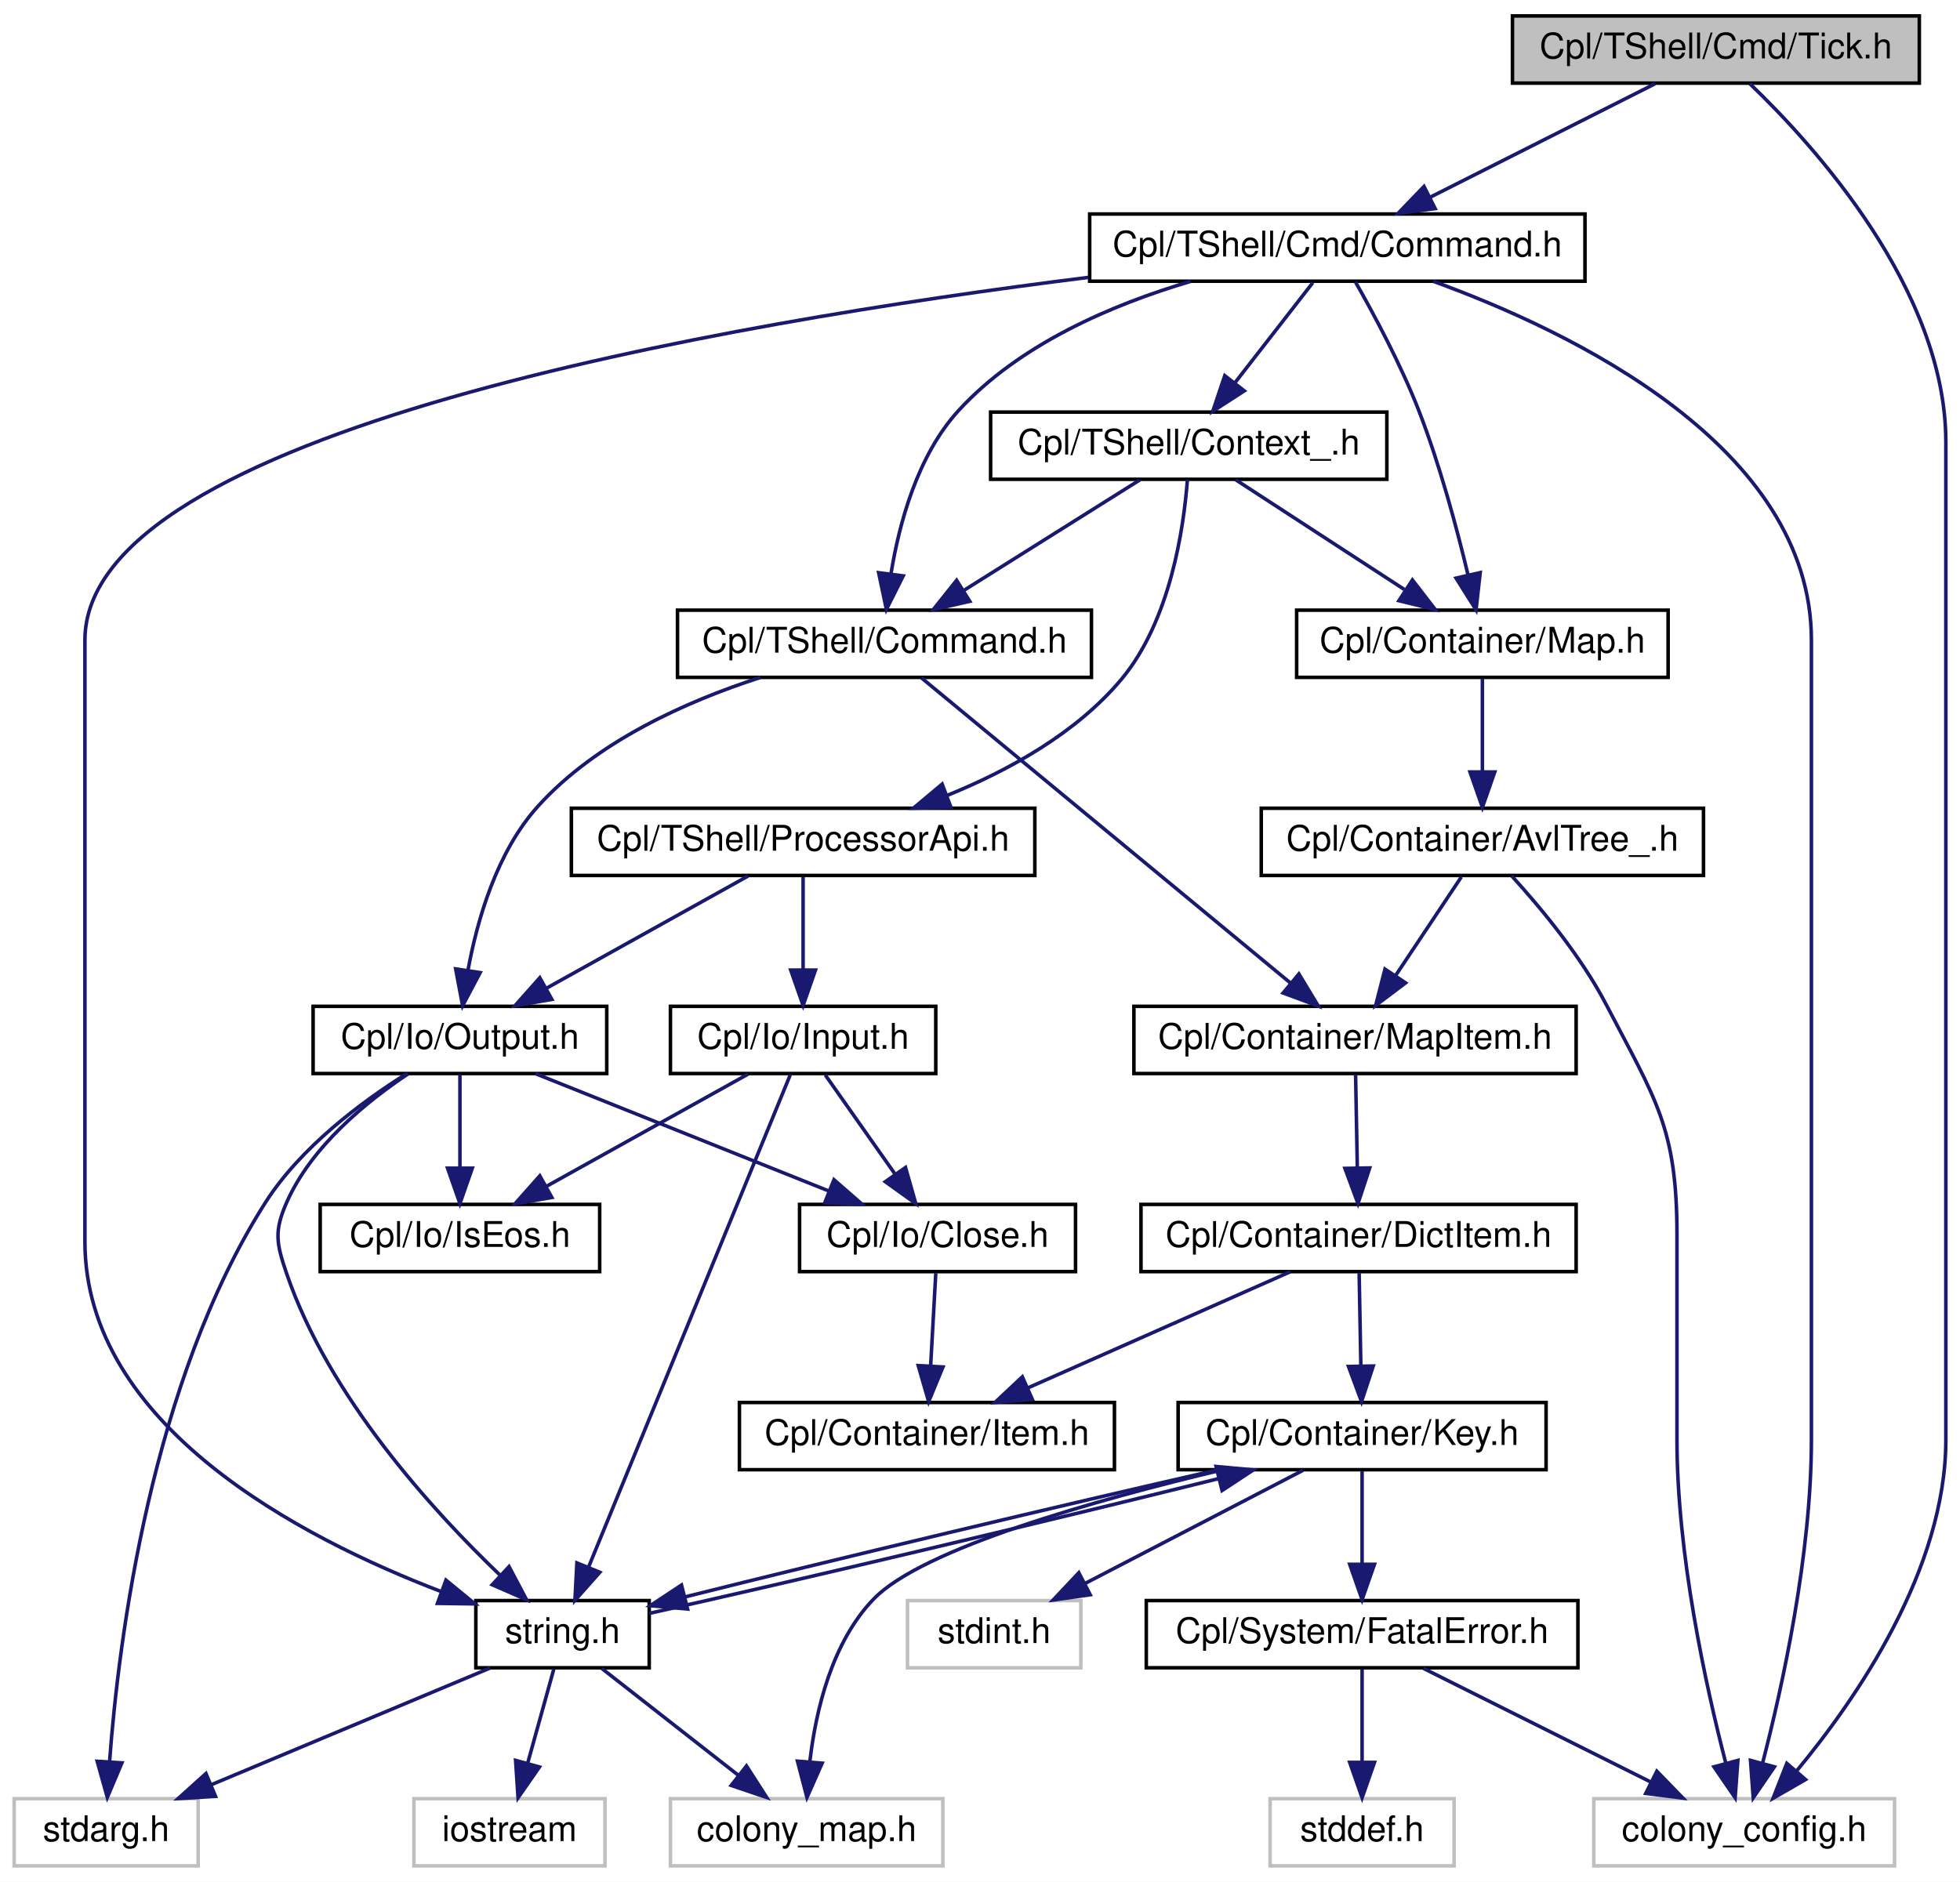
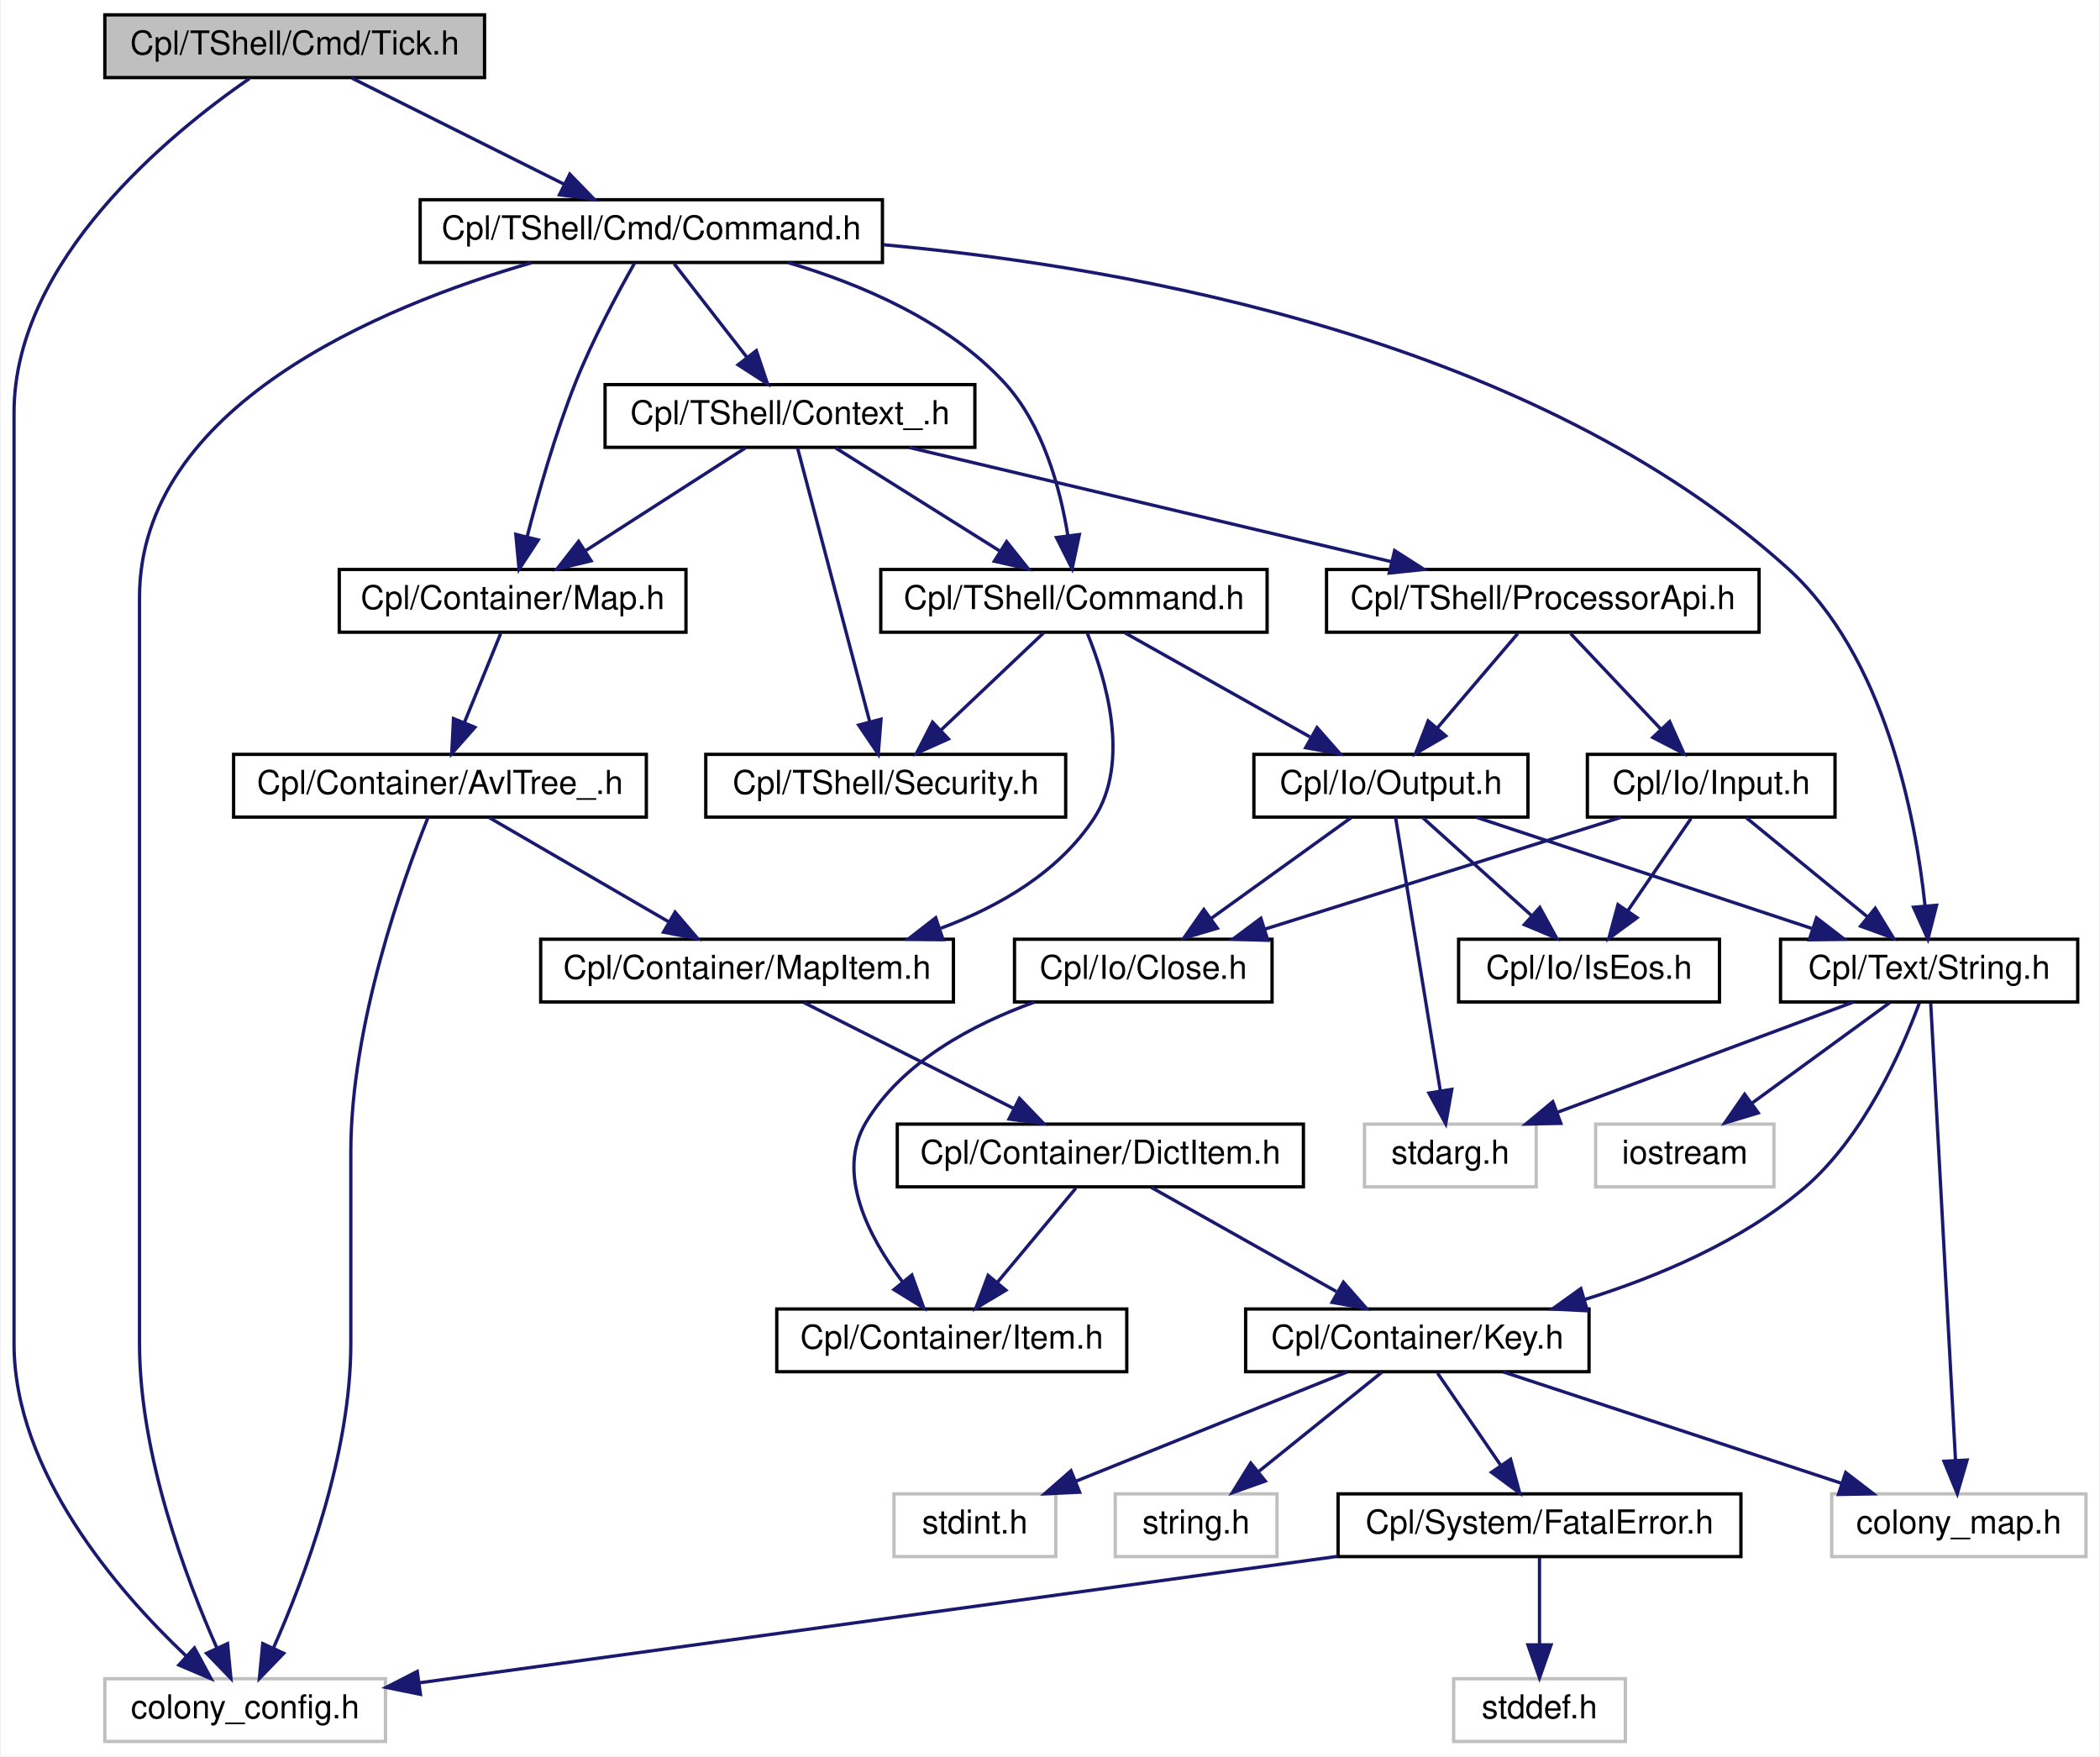
- <svg xmlns="http://www.w3.org/2000/svg" xmlns:xlink="http://www.w3.org/1999/xlink" width="554pt" height="532pt" viewBox="0.00 0.00 554.00 532.00">
+ <svg xmlns="http://www.w3.org/2000/svg" xmlns:xlink="http://www.w3.org/1999/xlink" width="636pt" height="532pt" viewBox="0.00 0.00 635.50 532.00">
  <g id="graph0" class="graph" transform="scale(1 1) rotate(0) translate(4 528)">
-     <polygon fill="white" stroke="none" points="-4,4 -4,-528 550,-528 550,4 -4,4" />
+     <polygon fill="white" stroke="none" points="-4,4 -4,-528 631.5,-528 631.5,4 -4,4" />
    <g id="node1" class="node">
      <g id="a_node1">
        <a xlink:title=" ">
-           <polygon fill="#bfbfbf" stroke="black" points="423.5,-504.5 423.5,-523.5 538.5,-523.5 538.5,-504.5 423.5,-504.5" />
-           <text text-anchor="middle" x="481" y="-511.5" font-family="Helvetica,sans-Serif" font-size="10.00">Cpl/TShell/Cmd/Tick.h</text>
+           <polygon fill="#bfbfbf" stroke="black" points="27.5,-504.5 27.5,-523.5 142.5,-523.5 142.5,-504.5 27.5,-504.5" />
+           <text text-anchor="middle" x="85" y="-511.5" font-family="Helvetica,sans-Serif" font-size="10.00">Cpl/TShell/Cmd/Tick.h</text>
        </a>
      </g>
    </g>
    <g id="node2" class="node">
      <g id="a_node2">
        <a xlink:title=" ">
-           <polygon fill="white" stroke="#bfbfbf" points="446.5,-0.5 446.5,-19.5 531.5,-19.5 531.5,-0.5 446.5,-0.5" />
-           <text text-anchor="middle" x="489" y="-7.5" font-family="Helvetica,sans-Serif" font-size="10.00">colony_config.h</text>
+           <polygon fill="white" stroke="#bfbfbf" points="27.5,-0.5 27.5,-19.5 112.5,-19.5 112.5,-0.5 27.5,-0.5" />
+           <text text-anchor="middle" x="70" y="-7.5" font-family="Helvetica,sans-Serif" font-size="10.00">colony_config.h</text>
        </a>
      </g>
    </g>
    <g id="edge1" class="edge">
-       <path fill="none" stroke="midnightblue" d="M490.591,-504.341C508.672,-487.015 546,-446.033 546,-403 546,-403 546,-403 546,-121 546,-84.3 520.679,-47.657 503.79,-27.297" />
-       <polygon fill="midnightblue" stroke="midnightblue" points="506.348,-24.904 497.167,-19.616 501.046,-29.475 506.348,-24.904" />
+       <path fill="none" stroke="midnightblue" d="M71.343,-504.242C47.316,-487.641 0,-449.097 0,-403 0,-403 0,-403 0,-121 0,-82.232 31.33,-46.103 52.07,-26.434" />
+       <polygon fill="midnightblue" stroke="midnightblue" points="54.64,-28.827 59.671,-19.504 49.923,-23.655 54.64,-28.827" />
    </g>
    <g id="node3" class="node">
      <g id="a_node3">
        <a xlink:href="_cmd_2_command_8h.html" target="_top" xlink:title=" ">
-           <polygon fill="white" stroke="black" points="304,-448.5 304,-467.5 444,-467.5 444,-448.5 304,-448.5" />
-           <text text-anchor="middle" x="374" y="-455.5" font-family="Helvetica,sans-Serif" font-size="10.00">Cpl/TShell/Cmd/Command.h</text>
+           <polygon fill="white" stroke="black" points="123,-448.5 123,-467.5 263,-467.5 263,-448.5 123,-448.5" />
+           <text text-anchor="middle" x="193" y="-455.5" font-family="Helvetica,sans-Serif" font-size="10.00">Cpl/TShell/Cmd/Command.h</text>
        </a>
      </g>
    </g>
    <g id="edge2" class="edge">
-       <path fill="none" stroke="midnightblue" d="M463.809,-504.324C446.649,-495.664 420.054,-482.242 400.253,-472.249" />
-       <polygon fill="midnightblue" stroke="midnightblue" points="401.653,-469.035 391.149,-467.655 398.499,-475.285 401.653,-469.035" />
+       <path fill="none" stroke="midnightblue" d="M102.352,-504.324C119.672,-495.664 146.515,-482.242 166.502,-472.249" />
+       <polygon fill="midnightblue" stroke="midnightblue" points="168.312,-475.257 175.691,-467.655 165.181,-468.996 168.312,-475.257" />
    </g>
    <g id="edge3" class="edge">
-       <path fill="none" stroke="midnightblue" d="M401.117,-448.471C440.272,-434.267 508,-401.779 508,-347 508,-347 508,-347 508,-121 508,-88.489 499.841,-51.35 494.216,-29.61" />
-       <polygon fill="midnightblue" stroke="midnightblue" points="497.541,-28.498 491.562,-19.751 490.782,-30.317 497.541,-28.498" />
+       <path fill="none" stroke="midnightblue" d="M156.659,-448.389C110.846,-435.118 38,-404.911 38,-347 38,-347 38,-347 38,-121 38,-87.329 51.995,-50.085 61.474,-28.719" />
+       <polygon fill="midnightblue" stroke="midnightblue" points="64.674,-30.138 65.684,-19.592 58.318,-27.206 64.674,-30.138" />
    </g>
    <g id="node4" class="node">
      <g id="a_node4">
        <a xlink:href="_command_8h.html" target="_top" xlink:title=" ">
-           <polygon fill="white" stroke="black" points="187.5,-336.5 187.5,-355.5 304.5,-355.5 304.5,-336.5 187.5,-336.5" />
-           <text text-anchor="middle" x="246" y="-343.5" font-family="Helvetica,sans-Serif" font-size="10.00">Cpl/TShell/Command.h</text>
+           <polygon fill="white" stroke="black" points="262.5,-336.5 262.5,-355.5 379.5,-355.5 379.5,-336.5 262.5,-336.5" />
+           <text text-anchor="middle" x="321" y="-343.5" font-family="Helvetica,sans-Serif" font-size="10.00">Cpl/TShell/Command.h</text>
        </a>
      </g>
    </g>
    <g id="edge4" class="edge">
-       <path fill="none" stroke="midnightblue" d="M332.529,-448.445C310.359,-441.9 284.17,-430.707 267,-412 255.357,-399.315 250.166,-380.112 247.853,-365.863" />
-       <polygon fill="midnightblue" stroke="midnightblue" points="251.296,-365.189 246.548,-355.718 244.353,-366.083 251.296,-365.189" />
-     </g>
-     <g id="node12" class="node">
-       <g id="a_node12">
-         <a xlink:href="_string_8h.html" target="_top" xlink:title=" ">
-           <polygon fill="white" stroke="black" points="130.5,-56.5 130.5,-75.5 179.5,-75.5 179.5,-56.5 130.5,-56.5" />
-           <text text-anchor="middle" x="155" y="-63.5" font-family="Helvetica,sans-Serif" font-size="10.00">string.h</text>
-         </a>
-       </g>
-     </g>
-     <g id="edge38" class="edge">
-       <path fill="none" stroke="midnightblue" d="M303.638,-449.58C200.401,-436.71 20,-405.806 20,-347 20,-347 20,-347 20,-177 20,-125.05 80.822,-93.281 120.817,-78.006" />
-       <polygon fill="midnightblue" stroke="midnightblue" points="122.048,-81.283 130.239,-74.562 119.645,-74.708 122.048,-81.283" />
-     </g>
-     <g id="node19" class="node">
-       <g id="a_node19">
+       <path fill="none" stroke="midnightblue" d="M234.471,-448.445C256.641,-441.9 282.83,-430.707 300,-412 311.643,-399.315 316.834,-380.112 319.147,-365.863" />
+       <polygon fill="midnightblue" stroke="midnightblue" points="322.647,-366.083 320.452,-355.718 315.704,-365.189 322.647,-366.083" />
+     </g>
+     <g id="node15" class="node">
+       <g id="a_node15">
+         <a xlink:href="_text_2_string_8h.html" target="_top" xlink:title=" ">
+           <polygon fill="white" stroke="black" points="535,-224.5 535,-243.5 625,-243.5 625,-224.5 535,-224.5" />
+           <text text-anchor="middle" x="580" y="-231.5" font-family="Helvetica,sans-Serif" font-size="10.00">Cpl/Text/String.h</text>
+         </a>
+       </g>
+     </g>
+     <g id="edge40" class="edge">
+       <path fill="none" stroke="midnightblue" d="M263.229,-453.877C339.483,-446.896 460.583,-424.847 537,-356 566.722,-329.222 575.904,-280.532 578.738,-253.806" />
+       <polygon fill="midnightblue" stroke="midnightblue" points="582.252,-253.79 579.625,-243.526 575.278,-253.188 582.252,-253.79" />
+     </g>
+     <g id="node21" class="node">
+       <g id="a_node21">
        <a xlink:href="_context___8h.html" target="_top" xlink:title=" ">
-           <polygon fill="white" stroke="black" points="276,-392.5 276,-411.5 388,-411.5 388,-392.5 276,-392.5" />
-           <text text-anchor="middle" x="332" y="-399.5" font-family="Helvetica,sans-Serif" font-size="10.00">Cpl/TShell/Context_.h</text>
-         </a>
-       </g>
-     </g>
-     <g id="edge25" class="edge">
-       <path fill="none" stroke="midnightblue" d="M367.065,-448.083C361.071,-440.377 352.248,-429.033 344.952,-419.653" />
-       <polygon fill="midnightblue" stroke="midnightblue" points="347.709,-417.496 338.806,-411.751 342.183,-421.793 347.709,-417.496" />
-     </g>
-     <g id="node22" class="node">
-       <g id="a_node22">
+           <polygon fill="white" stroke="black" points="179,-392.5 179,-411.5 291,-411.5 291,-392.5 179,-392.5" />
+           <text text-anchor="middle" x="235" y="-399.5" font-family="Helvetica,sans-Serif" font-size="10.00">Cpl/TShell/Context_.h</text>
+         </a>
+       </g>
+     </g>
+     <g id="edge26" class="edge">
+       <path fill="none" stroke="midnightblue" d="M199.935,-448.083C205.929,-440.377 214.752,-429.033 222.048,-419.653" />
+       <polygon fill="midnightblue" stroke="midnightblue" points="224.817,-421.793 228.194,-411.751 219.291,-417.496 224.817,-421.793" />
+     </g>
+     <g id="node24" class="node">
+       <g id="a_node24">
        <a xlink:href="_map_8h.html" target="_top" xlink:title=" ">
-           <polygon fill="white" stroke="black" points="362.5,-336.5 362.5,-355.5 467.5,-355.5 467.5,-336.5 362.5,-336.5" />
-           <text text-anchor="middle" x="415" y="-343.5" font-family="Helvetica,sans-Serif" font-size="10.00">Cpl/Container/Map.h</text>
-         </a>
-       </g>
-     </g>
-     <g id="edge37" class="edge">
-       <path fill="none" stroke="midnightblue" d="M379.128,-448.28C384.195,-439.389 391.906,-425.081 397,-412 402.975,-396.656 407.817,-378.556 410.968,-365.357" />
-       <polygon fill="midnightblue" stroke="midnightblue" points="414.384,-366.121 413.205,-355.592 407.56,-364.558 414.384,-366.121" />
+           <polygon fill="white" stroke="black" points="98.5,-336.5 98.5,-355.5 203.5,-355.5 203.5,-336.5 98.5,-336.5" />
+           <text text-anchor="middle" x="151" y="-343.5" font-family="Helvetica,sans-Serif" font-size="10.00">Cpl/Container/Map.h</text>
+         </a>
+       </g>
+     </g>
+     <g id="edge39" class="edge">
+       <path fill="none" stroke="midnightblue" d="M187.911,-448.265C182.874,-439.362 175.187,-425.045 170,-412 163.891,-396.637 158.761,-378.538 155.377,-365.346" />
+       <polygon fill="midnightblue" stroke="midnightblue" points="158.761,-364.452 152.962,-355.585 151.966,-366.133 158.761,-364.452" />
    </g>
    <g id="node5" class="node">
      <g id="a_node5">
        <a xlink:href="_map_item_8h.html" target="_top" xlink:title=" ">
-           <polygon fill="white" stroke="black" points="316.5,-224.5 316.5,-243.5 441.5,-243.5 441.5,-224.5 316.5,-224.5" />
-           <text text-anchor="middle" x="379" y="-231.5" font-family="Helvetica,sans-Serif" font-size="10.00">Cpl/Container/MapItem.h</text>
+           <polygon fill="white" stroke="black" points="159.5,-224.5 159.5,-243.5 284.5,-243.5 284.5,-224.5 159.5,-224.5" />
+           <text text-anchor="middle" x="222" y="-231.5" font-family="Helvetica,sans-Serif" font-size="10.00">Cpl/Container/MapItem.h</text>
        </a>
      </g>
    </g>
    <g id="edge5" class="edge">
-       <path fill="none" stroke="midnightblue" d="M256.436,-336.368C278.968,-317.733 332.411,-273.532 360.702,-250.134" />
-       <polygon fill="midnightblue" stroke="midnightblue" points="363.137,-252.662 368.612,-243.591 358.676,-247.268 363.137,-252.662" />
-     </g>
-     <g id="node16" class="node">
-       <g id="a_node16">
+       <path fill="none" stroke="midnightblue" d="M325.06,-336.163C330.532,-322.808 338.354,-297.219 327,-280 316.36,-263.865 298.605,-253.493 280.694,-246.835" />
+       <polygon fill="midnightblue" stroke="midnightblue" points="281.365,-243.368 270.771,-243.505 279.138,-250.004 281.365,-243.368" />
+     </g>
+     <g id="node14" class="node">
+       <g id="a_node14">
        <a xlink:href="_output_8h.html" target="_top" xlink:title=" ">
-           <polygon fill="white" stroke="black" points="84.5,-224.5 84.5,-243.5 167.5,-243.5 167.5,-224.5 84.5,-224.5" />
-           <text text-anchor="middle" x="126" y="-231.5" font-family="Helvetica,sans-Serif" font-size="10.00">Cpl/Io/Output.h</text>
-         </a>
-       </g>
-     </g>
-     <g id="edge19" class="edge">
-       <path fill="none" stroke="midnightblue" d="M210.939,-336.477C190.08,-329.75 164.542,-318.36 148,-300 136.422,-287.149 130.901,-267.968 128.29,-253.77" />
-       <polygon fill="midnightblue" stroke="midnightblue" points="131.718,-253.031 126.76,-243.668 124.797,-254.079 131.718,-253.031" />
+           <polygon fill="white" stroke="black" points="375.5,-280.5 375.5,-299.5 458.5,-299.5 458.5,-280.5 375.5,-280.5" />
+           <text text-anchor="middle" x="417" y="-287.5" font-family="Helvetica,sans-Serif" font-size="10.00">Cpl/Io/Output.h</text>
+         </a>
+       </g>
+     </g>
+     <g id="edge15" class="edge">
+       <path fill="none" stroke="midnightblue" d="M336.424,-336.324C351.54,-327.822 374.815,-314.729 392.471,-304.797" />
+       <polygon fill="midnightblue" stroke="midnightblue" points="394.614,-307.608 401.614,-299.655 391.183,-301.507 394.614,-307.608" />
+     </g>
+     <g id="node20" class="node">
+       <g id="a_node20">
+         <a xlink:href="_security_8h.html" target="_top" xlink:title=" ">
+           <polygon fill="white" stroke="black" points="209.5,-280.5 209.5,-299.5 318.5,-299.5 318.5,-280.5 209.5,-280.5" />
+           <text text-anchor="middle" x="264" y="-287.5" font-family="Helvetica,sans-Serif" font-size="10.00">Cpl/TShell/Security.h</text>
+         </a>
+       </g>
+     </g>
+     <g id="edge25" class="edge">
+       <path fill="none" stroke="midnightblue" d="M311.842,-336.324C303.499,-328.42 290.968,-316.548 280.823,-306.938" />
+       <polygon fill="midnightblue" stroke="midnightblue" points="282.991,-304.171 273.325,-299.834 278.177,-309.252 282.991,-304.171" />
    </g>
    <g id="node6" class="node">
      <g id="a_node6">
        <a xlink:href="_dict_item_8h.html" target="_top" xlink:title=" ">
-           <polygon fill="white" stroke="black" points="318.5,-168.5 318.5,-187.5 441.5,-187.5 441.5,-168.5 318.5,-168.5" />
-           <text text-anchor="middle" x="380" y="-175.5" font-family="Helvetica,sans-Serif" font-size="10.00">Cpl/Container/DictItem.h</text>
+           <polygon fill="white" stroke="black" points="267.5,-168.5 267.5,-187.5 390.5,-187.5 390.5,-168.5 267.5,-168.5" />
+           <text text-anchor="middle" x="329" y="-175.5" font-family="Helvetica,sans-Serif" font-size="10.00">Cpl/Container/DictItem.h</text>
        </a>
      </g>
    </g>
    <g id="edge6" class="edge">
-       <path fill="none" stroke="midnightblue" d="M379.165,-224.083C379.296,-217.006 379.484,-206.861 379.648,-197.986" />
-       <polygon fill="midnightblue" stroke="midnightblue" points="383.152,-197.814 379.838,-187.751 376.153,-197.685 383.152,-197.814" />
+       <path fill="none" stroke="midnightblue" d="M239.191,-224.324C256.351,-215.664 282.946,-202.242 302.747,-192.249" />
+       <polygon fill="midnightblue" stroke="midnightblue" points="304.501,-195.285 311.851,-187.655 301.347,-189.035 304.501,-195.285" />
    </g>
    <g id="node7" class="node">
      <g id="a_node7">
        <a xlink:href="_item_8h.html" target="_top" xlink:title=" ">
-           <polygon fill="white" stroke="black" points="205,-112.5 205,-131.5 311,-131.5 311,-112.5 205,-112.5" />
-           <text text-anchor="middle" x="258" y="-119.5" font-family="Helvetica,sans-Serif" font-size="10.00">Cpl/Container/Item.h</text>
+           <polygon fill="white" stroke="black" points="231,-112.5 231,-131.5 337,-131.5 337,-112.5 231,-112.5" />
+           <text text-anchor="middle" x="284" y="-119.5" font-family="Helvetica,sans-Serif" font-size="10.00">Cpl/Container/Item.h</text>
        </a>
      </g>
    </g>
    <g id="edge7" class="edge">
-       <path fill="none" stroke="midnightblue" d="M360.669,-168.444C340.68,-159.596 309.257,-145.687 286.436,-135.586" />
-       <polygon fill="midnightblue" stroke="midnightblue" points="287.802,-132.363 277.241,-131.516 284.968,-138.764 287.802,-132.363" />
+       <path fill="none" stroke="midnightblue" d="M321.569,-168.083C315.147,-160.377 305.694,-149.033 297.878,-139.653" />
+       <polygon fill="midnightblue" stroke="midnightblue" points="300.383,-137.193 291.293,-131.751 295.006,-141.674 300.383,-137.193" />
    </g>
    <g id="node8" class="node">
      <g id="a_node8">
        <a xlink:href="_key_8h.html" target="_top" xlink:title=" ">
-           <polygon fill="white" stroke="black" points="329,-112.5 329,-131.5 433,-131.5 433,-112.5 329,-112.5" />
-           <text text-anchor="middle" x="381" y="-119.5" font-family="Helvetica,sans-Serif" font-size="10.00">Cpl/Container/Key.h</text>
+           <polygon fill="white" stroke="black" points="373,-112.5 373,-131.5 477,-131.5 477,-112.5 373,-112.5" />
+           <text text-anchor="middle" x="425" y="-119.5" font-family="Helvetica,sans-Serif" font-size="10.00">Cpl/Container/Key.h</text>
        </a>
      </g>
    </g>
    <g id="edge8" class="edge">
-       <path fill="none" stroke="midnightblue" d="M380.165,-168.083C380.296,-161.006 380.484,-150.861 380.648,-141.986" />
-       <polygon fill="midnightblue" stroke="midnightblue" points="384.152,-141.814 380.838,-131.751 377.153,-141.685 384.152,-141.814" />
+       <path fill="none" stroke="midnightblue" d="M344.424,-168.324C359.54,-159.822 382.815,-146.729 400.471,-136.797" />
+       <polygon fill="midnightblue" stroke="midnightblue" points="402.614,-139.608 409.614,-131.655 399.183,-133.507 402.614,-139.608" />
    </g>
    <g id="node9" class="node">
      <g id="a_node9">
        <a xlink:href="_fatal_error_8h.html" target="_top" xlink:title=" ">
-           <polygon fill="white" stroke="black" points="320,-56.5 320,-75.5 442,-75.5 442,-56.5 320,-56.5" />
-           <text text-anchor="middle" x="381" y="-63.5" font-family="Helvetica,sans-Serif" font-size="10.00">Cpl/System/FatalError.h</text>
+           <polygon fill="white" stroke="black" points="401,-56.5 401,-75.5 523,-75.5 523,-56.5 401,-56.5" />
+           <text text-anchor="middle" x="462" y="-63.5" font-family="Helvetica,sans-Serif" font-size="10.00">Cpl/System/FatalError.h</text>
        </a>
      </g>
    </g>
    <g id="edge9" class="edge">
-       <path fill="none" stroke="midnightblue" d="M381,-112.083C381,-105.006 381,-94.861 381,-85.987" />
-       <polygon fill="midnightblue" stroke="midnightblue" points="384.5,-85.751 381,-75.751 377.5,-85.751 384.5,-85.751" />
+       <path fill="none" stroke="midnightblue" d="M431.11,-112.083C436.282,-104.534 443.846,-93.495 450.194,-84.23" />
+       <polygon fill="midnightblue" stroke="midnightblue" points="453.239,-85.979 456.004,-75.751 447.464,-82.022 453.239,-85.979" />
    </g>
    <g id="node11" class="node">
      <g id="a_node11">
        <a xlink:title=" ">
-           <polygon fill="white" stroke="#bfbfbf" points="252.5,-56.5 252.5,-75.5 301.5,-75.5 301.5,-56.5 252.5,-56.5" />
-           <text text-anchor="middle" x="277" y="-63.5" font-family="Helvetica,sans-Serif" font-size="10.00">stdint.h</text>
+           <polygon fill="white" stroke="#bfbfbf" points="266.5,-56.5 266.5,-75.5 315.5,-75.5 315.5,-56.5 266.5,-56.5" />
+           <text text-anchor="middle" x="291" y="-63.5" font-family="Helvetica,sans-Serif" font-size="10.00">stdint.h</text>
        </a>
      </g>
    </g>
    <g id="edge12" class="edge">
-       <path fill="none" stroke="midnightblue" d="M364.291,-112.324C347.688,-103.703 321.998,-90.364 302.78,-80.385" />
-       <polygon fill="midnightblue" stroke="midnightblue" points="304.156,-77.156 293.668,-75.654 300.93,-83.369 304.156,-77.156" />
+       <path fill="none" stroke="midnightblue" d="M403.767,-112.444C381.616,-103.517 346.681,-89.439 321.564,-79.317" />
+       <polygon fill="midnightblue" stroke="midnightblue" points="322.717,-76.008 312.133,-75.516 320.1,-82.501 322.717,-76.008" />
+     </g>
+     <g id="node12" class="node">
+       <g id="a_node12">
+         <a xlink:title=" ">
+           <polygon fill="white" stroke="#bfbfbf" points="333.5,-56.5 333.5,-75.5 382.5,-75.5 382.5,-56.5 333.5,-56.5" />
+           <text text-anchor="middle" x="358" y="-63.5" font-family="Helvetica,sans-Serif" font-size="10.00">string.h</text>
+         </a>
+       </g>
    </g>
    <g id="edge13" class="edge">
-       <path fill="none" stroke="midnightblue" d="M340.101,-112.444C296.992,-102.656 230.041,-86.675 189.499,-76.506" />
-       <polygon fill="midnightblue" stroke="midnightblue" points="190.344,-73.11 179.791,-74.054 188.629,-79.897 190.344,-73.11" />
+       <path fill="none" stroke="midnightblue" d="M414.235,-112.324C404.234,-104.263 389.113,-92.076 377.07,-82.37" />
+       <polygon fill="midnightblue" stroke="midnightblue" points="378.943,-79.384 368.961,-75.834 374.55,-84.834 378.943,-79.384" />
    </g>
    <g id="node13" class="node">
      <g id="a_node13">
        <a xlink:title=" ">
-           <polygon fill="white" stroke="#bfbfbf" points="185.5,-0.5 185.5,-19.5 262.5,-19.5 262.5,-0.5 185.5,-0.5" />
-           <text text-anchor="middle" x="224" y="-7.5" font-family="Helvetica,sans-Serif" font-size="10.00">colony_map.h</text>
-         </a>
-       </g>
-     </g>
-     <g id="edge18" class="edge">
-       <path fill="none" stroke="midnightblue" d="M341.567,-112.468C305.866,-103.997 256.815,-90.247 243,-76 231.117,-63.745 226.602,-44.484 224.919,-30.105" />
-       <polygon fill="midnightblue" stroke="midnightblue" points="228.384,-29.533 224.09,-19.847 221.407,-30.097 228.384,-29.533" />
+           <polygon fill="white" stroke="#bfbfbf" points="550.5,-56.5 550.5,-75.5 627.5,-75.5 627.5,-56.5 550.5,-56.5" />
+           <text text-anchor="middle" x="589" y="-63.5" font-family="Helvetica,sans-Serif" font-size="10.00">colony_map.h</text>
+         </a>
+       </g>
+     </g>
+     <g id="edge14" class="edge">
+       <path fill="none" stroke="midnightblue" d="M450.986,-112.444C478.696,-103.32 522.752,-88.813 553.616,-78.651" />
+       <polygon fill="midnightblue" stroke="midnightblue" points="554.732,-81.968 563.135,-75.516 552.542,-75.32 554.732,-81.968" />
    </g>
    <g id="edge11" class="edge">
-       <path fill="none" stroke="midnightblue" d="M398.352,-56.324C415.672,-47.664 442.515,-34.242 462.502,-24.249" />
-       <polygon fill="midnightblue" stroke="midnightblue" points="464.312,-27.257 471.691,-19.654 461.181,-20.996 464.312,-27.257" />
+       <path fill="none" stroke="midnightblue" d="M400.75,-56.562C324.401,-46.045 195.181,-28.244 122.931,-18.291" />
+       <polygon fill="midnightblue" stroke="midnightblue" points="123.081,-14.779 112.697,-16.882 122.126,-21.714 123.081,-14.779" />
    </g>
    <g id="node10" class="node">
      <g id="a_node10">
        <a xlink:title=" ">
-           <polygon fill="white" stroke="#bfbfbf" points="355,-0.5 355,-19.5 407,-19.5 407,-0.5 355,-0.5" />
-           <text text-anchor="middle" x="381" y="-7.5" font-family="Helvetica,sans-Serif" font-size="10.00">stddef.h</text>
+           <polygon fill="white" stroke="#bfbfbf" points="436,-0.5 436,-19.5 488,-19.5 488,-0.5 436,-0.5" />
+           <text text-anchor="middle" x="462" y="-7.5" font-family="Helvetica,sans-Serif" font-size="10.00">stddef.h</text>
        </a>
      </g>
    </g>
    <g id="edge10" class="edge">
-       <path fill="none" stroke="midnightblue" d="M381,-56.083C381,-49.006 381,-38.861 381,-29.986" />
-       <polygon fill="midnightblue" stroke="midnightblue" points="384.5,-29.751 381,-19.751 377.5,-29.751 384.5,-29.751" />
-     </g>
-     <g id="edge15" class="edge">
-       <path fill="none" stroke="midnightblue" d="M179.536,-71.888C218.298,-80.441 293.62,-98.32 340.455,-109.983" />
-       <polygon fill="midnightblue" stroke="midnightblue" points="339.728,-113.409 350.278,-112.444 341.429,-106.618 339.728,-113.409" />
-     </g>
-     <g id="edge14" class="edge">
-       <path fill="none" stroke="midnightblue" d="M166.086,-56.324C176.486,-48.185 192.261,-35.84 204.722,-26.087" />
-       <polygon fill="midnightblue" stroke="midnightblue" points="206.994,-28.753 212.712,-19.834 202.68,-23.241 206.994,-28.753" />
-     </g>
-     <g id="node14" class="node">
-       <g id="a_node14">
-         <a xlink:title=" ">
-           <polygon fill="white" stroke="#bfbfbf" points="0,-0.5 0,-19.5 52,-19.5 52,-0.5 0,-0.5" />
-           <text text-anchor="middle" x="26" y="-7.5" font-family="Helvetica,sans-Serif" font-size="10.00">stdarg.h</text>
-         </a>
-       </g>
+       <path fill="none" stroke="midnightblue" d="M462,-56.083C462,-49.006 462,-38.861 462,-29.986" />
+       <polygon fill="midnightblue" stroke="midnightblue" points="465.5,-29.751 462,-19.751 458.5,-29.751 465.5,-29.751" />
    </g>
    <g id="edge16" class="edge">
-       <path fill="none" stroke="midnightblue" d="M134.56,-56.444C113.33,-47.557 79.901,-33.563 55.745,-23.451" />
-       <polygon fill="midnightblue" stroke="midnightblue" points="56.921,-20.149 46.345,-19.516 54.218,-26.606 56.921,-20.149" />
-     </g>
-     <g id="node15" class="node">
-       <g id="a_node15">
-         <a xlink:title=" ">
-           <polygon fill="white" stroke="#bfbfbf" points="113,-0.5 113,-19.5 167,-19.5 167,-0.5 113,-0.5" />
-           <text text-anchor="middle" x="140" y="-7.5" font-family="Helvetica,sans-Serif" font-size="10.00">iostream</text>
-         </a>
-       </g>
+       <path fill="none" stroke="midnightblue" d="M442.828,-280.444C470.249,-271.359 513.777,-256.939 544.432,-246.783" />
+       <polygon fill="midnightblue" stroke="midnightblue" points="545.901,-249.984 554.293,-243.516 543.7,-243.339 545.901,-249.984" />
+     </g>
+     <g id="node16" class="node">
+       <g id="a_node16">
+         <a xlink:title=" ">
+           <polygon fill="white" stroke="#bfbfbf" points="409,-168.5 409,-187.5 461,-187.5 461,-168.5 409,-168.5" />
+           <text text-anchor="middle" x="435" y="-175.5" font-family="Helvetica,sans-Serif" font-size="10.00">stdarg.h</text>
+         </a>
+       </g>
+     </g>
+     <g id="edge24" class="edge">
+       <path fill="none" stroke="midnightblue" d="M418.412,-280.368C421.317,-262.617 428.018,-221.666 431.957,-197.597" />
+       <polygon fill="midnightblue" stroke="midnightblue" points="435.433,-198.025 433.594,-187.591 428.525,-196.895 435.433,-198.025" />
+     </g>
+     <g id="node18" class="node">
+       <g id="a_node18">
+         <a xlink:href="_close_8h.html" target="_top" xlink:title=" ">
+           <polygon fill="white" stroke="black" points="303,-224.5 303,-243.5 381,-243.5 381,-224.5 303,-224.5" />
+           <text text-anchor="middle" x="342" y="-231.5" font-family="Helvetica,sans-Serif" font-size="10.00">Cpl/Io/Close.h</text>
+         </a>
+       </g>
+     </g>
+     <g id="edge21" class="edge">
+       <path fill="none" stroke="midnightblue" d="M404.95,-280.324C393.537,-272.107 376.169,-259.602 362.565,-249.807" />
+       <polygon fill="midnightblue" stroke="midnightblue" points="364.43,-246.837 354.269,-243.834 360.34,-252.517 364.43,-246.837" />
+     </g>
+     <g id="node19" class="node">
+       <g id="a_node19">
+         <a xlink:href="_is_eos_8h.html" target="_top" xlink:title=" ">
+           <polygon fill="white" stroke="black" points="437.5,-224.5 437.5,-243.5 516.5,-243.5 516.5,-224.5 437.5,-224.5" />
+           <text text-anchor="middle" x="477" y="-231.5" font-family="Helvetica,sans-Serif" font-size="10.00">Cpl/Io/IsEos.h</text>
+         </a>
+       </g>
+     </g>
+     <g id="edge23" class="edge">
+       <path fill="none" stroke="midnightblue" d="M426.64,-280.324C435.51,-272.341 448.875,-260.313 459.608,-250.653" />
+       <polygon fill="midnightblue" stroke="midnightblue" points="462.093,-253.125 467.185,-243.834 457.41,-247.922 462.093,-253.125" />
+     </g>
+     <g id="edge18" class="edge">
+       <path fill="none" stroke="midnightblue" d="M577.022,-224.164C571.939,-210.341 560.326,-183.577 542,-168 523.077,-151.916 497.777,-141.23 475.544,-134.325" />
+       <polygon fill="midnightblue" stroke="midnightblue" points="476.487,-130.954 465.906,-131.503 474.52,-137.672 476.487,-130.954" />
    </g>
    <g id="edge17" class="edge">
-       <path fill="none" stroke="midnightblue" d="M152.523,-56.083C150.514,-48.849 147.614,-38.409 145.11,-29.397" />
-       <polygon fill="midnightblue" stroke="midnightblue" points="148.48,-28.45 142.431,-19.751 141.735,-30.323 148.48,-28.45" />
-     </g>
-     <g id="edge20" class="edge">
-       <path fill="none" stroke="midnightblue" d="M111.339,-224.402C99.594,-216.585 83.969,-203.862 77,-188 73.424,-179.862 74.13,-176.413 77,-168 88.894,-133.14 118.235,-100.962 137.347,-82.684" />
-       <polygon fill="midnightblue" stroke="midnightblue" points="139.884,-85.104 144.83,-75.734 135.121,-79.974 139.884,-85.104" />
-     </g>
-     <g id="edge24" class="edge">
-       <path fill="none" stroke="midnightblue" d="M110.882,-224.43C98.344,-216.547 81.006,-203.714 71,-188 38.704,-137.281 29.562,-64.575 26.993,-30.29" />
-       <polygon fill="midnightblue" stroke="midnightblue" points="30.458,-29.622 26.331,-19.864 23.472,-30.066 30.458,-29.622" />
+       <path fill="none" stroke="midnightblue" d="M580.484,-224.075C581.901,-197.945 586.061,-121.211 587.993,-85.577" />
+       <polygon fill="midnightblue" stroke="midnightblue" points="591.489,-85.743 588.535,-75.568 584.499,-85.364 591.489,-85.743" />
+     </g>
+     <g id="edge19" class="edge">
+       <path fill="none" stroke="midnightblue" d="M557.024,-224.444C532.843,-215.438 494.582,-201.189 467.354,-191.049" />
+       <polygon fill="midnightblue" stroke="midnightblue" points="468.461,-187.727 457.868,-187.516 466.018,-194.286 468.461,-187.727" />
    </g>
    <g id="node17" class="node">
      <g id="a_node17">
-         <a xlink:href="_close_8h.html" target="_top" xlink:title=" ">
-           <polygon fill="white" stroke="black" points="222,-168.5 222,-187.5 300,-187.5 300,-168.5 222,-168.5" />
-           <text text-anchor="middle" x="261" y="-175.5" font-family="Helvetica,sans-Serif" font-size="10.00">Cpl/Io/Close.h</text>
-         </a>
-       </g>
-     </g>
-     <g id="edge21" class="edge">
-       <path fill="none" stroke="midnightblue" d="M147.391,-224.444C169.707,-215.517 204.903,-201.439 230.208,-191.317" />
-       <polygon fill="midnightblue" stroke="midnightblue" points="231.724,-194.48 239.709,-187.516 229.124,-187.981 231.724,-194.48" />
-     </g>
-     <g id="node18" class="node">
-       <g id="a_node18">
-         <a xlink:href="_is_eos_8h.html" target="_top" xlink:title=" ">
-           <polygon fill="white" stroke="black" points="86.5,-168.5 86.5,-187.5 165.5,-187.5 165.5,-168.5 86.5,-168.5" />
-           <text text-anchor="middle" x="126" y="-175.5" font-family="Helvetica,sans-Serif" font-size="10.00">Cpl/Io/IsEos.h</text>
-         </a>
-       </g>
-     </g>
-     <g id="edge23" class="edge">
-       <path fill="none" stroke="midnightblue" d="M126,-224.083C126,-217.006 126,-206.861 126,-197.986" />
-       <polygon fill="midnightblue" stroke="midnightblue" points="129.5,-197.751 126,-187.751 122.5,-197.751 129.5,-197.751" />
+         <a xlink:title=" ">
+           <polygon fill="white" stroke="#bfbfbf" points="479,-168.5 479,-187.5 533,-187.5 533,-168.5 479,-168.5" />
+           <text text-anchor="middle" x="506" y="-175.5" font-family="Helvetica,sans-Serif" font-size="10.00">iostream</text>
+         </a>
+       </g>
+     </g>
+     <g id="edge20" class="edge">
+       <path fill="none" stroke="midnightblue" d="M568.111,-224.324C556.85,-216.107 539.713,-203.602 526.291,-193.807" />
+       <polygon fill="midnightblue" stroke="midnightblue" points="528.247,-190.901 518.106,-187.834 524.12,-196.556 528.247,-190.901" />
    </g>
    <g id="edge22" class="edge">
-       <path fill="none" stroke="midnightblue" d="M260.505,-168.083C260.111,-161.006 259.548,-150.861 259.055,-141.986" />
-       <polygon fill="midnightblue" stroke="midnightblue" points="262.536,-141.542 258.486,-131.751 255.546,-141.93 262.536,-141.542" />
+       <path fill="none" stroke="midnightblue" d="M309.014,-224.438C290.537,-217.769 269.048,-206.453 258,-188 248.781,-172.603 258.846,-153.343 269.017,-139.799" />
+       <polygon fill="midnightblue" stroke="midnightblue" points="271.913,-141.786 275.515,-131.822 266.486,-137.365 271.913,-141.786" />
+     </g>
+     <g id="edge34" class="edge">
+       <path fill="none" stroke="midnightblue" d="M248.817,-392.324C262.233,-383.9 282.824,-370.971 298.586,-361.074" />
+       <polygon fill="midnightblue" stroke="midnightblue" points="300.609,-363.936 307.217,-355.655 296.887,-358.008 300.609,-363.936" />
+     </g>
+     <g id="edge33" class="edge">
+       <path fill="none" stroke="midnightblue" d="M237.276,-392.368C241.977,-374.537 252.849,-333.295 259.183,-309.272" />
+       <polygon fill="midnightblue" stroke="midnightblue" points="262.57,-310.153 261.735,-299.591 255.801,-308.369 262.57,-310.153" />
+     </g>
+     <g id="node22" class="node">
+       <g id="a_node22">
+         <a xlink:href="_processor_api_8h.html" target="_top" xlink:title=" ">
+           <polygon fill="white" stroke="black" points="397.5,-336.5 397.5,-355.5 528.5,-355.5 528.5,-336.5 397.5,-336.5" />
+           <text text-anchor="middle" x="463" y="-343.5" font-family="Helvetica,sans-Serif" font-size="10.00">Cpl/TShell/ProcessorApi.h</text>
+         </a>
+       </g>
+     </g>
+     <g id="edge27" class="edge">
+       <path fill="none" stroke="midnightblue" d="M271.127,-392.444C310.651,-383.083 374.097,-368.056 417.113,-357.868" />
+       <polygon fill="midnightblue" stroke="midnightblue" points="418.118,-361.227 427.042,-355.516 416.504,-354.415 418.118,-361.227" />
+     </g>
+     <g id="edge35" class="edge">
+       <path fill="none" stroke="midnightblue" d="M221.504,-392.324C208.4,-383.9 188.288,-370.971 172.893,-361.074" />
+       <polygon fill="midnightblue" stroke="midnightblue" points="174.767,-358.118 164.463,-355.655 170.982,-364.006 174.767,-358.118" />
    </g>
    <g id="edge32" class="edge">
-       <path fill="none" stroke="midnightblue" d="M318.183,-392.324C304.767,-383.9 284.176,-370.971 268.414,-361.074" />
-       <polygon fill="midnightblue" stroke="midnightblue" points="270.113,-358.008 259.783,-355.655 266.391,-363.936 270.113,-358.008" />
-     </g>
-     <g id="node20" class="node">
-       <g id="a_node20">
-         <a xlink:href="_processor_api_8h.html" target="_top" xlink:title=" ">
-           <polygon fill="white" stroke="black" points="157.5,-280.5 157.5,-299.5 288.5,-299.5 288.5,-280.5 157.5,-280.5" />
-           <text text-anchor="middle" x="223" y="-287.5" font-family="Helvetica,sans-Serif" font-size="10.00">Cpl/TShell/ProcessorApi.h</text>
-         </a>
-       </g>
-     </g>
-     <g id="edge26" class="edge">
-       <path fill="none" stroke="midnightblue" d="M331.627,-392.408C330.615,-378.919 326.866,-352.605 313,-336 300.246,-320.727 281.023,-310.136 263.614,-303.085" />
-       <polygon fill="midnightblue" stroke="midnightblue" points="264.773,-299.781 254.181,-299.524 262.301,-306.33 264.773,-299.781" />
-     </g>
-     <g id="edge33" class="edge">
-       <path fill="none" stroke="midnightblue" d="M345.335,-392.324C358.162,-383.979 377.785,-371.212 392.94,-361.352" />
-       <polygon fill="midnightblue" stroke="midnightblue" points="395.224,-364.042 401.698,-355.655 391.407,-358.174 395.224,-364.042" />
-     </g>
-     <g id="edge31" class="edge">
-       <path fill="none" stroke="midnightblue" d="M207.415,-280.324C192.001,-271.743 168.188,-258.486 150.29,-248.522" />
-       <polygon fill="midnightblue" stroke="midnightblue" points="151.986,-245.461 141.546,-243.655 148.581,-251.577 151.986,-245.461" />
-     </g>
-     <g id="node21" class="node">
-       <g id="a_node21">
-         <a xlink:href="_input_8h.html" target="_top" xlink:title=" ">
-           <polygon fill="white" stroke="black" points="185.5,-224.5 185.5,-243.5 260.5,-243.5 260.5,-224.5 185.5,-224.5" />
-           <text text-anchor="middle" x="223" y="-231.5" font-family="Helvetica,sans-Serif" font-size="10.00">Cpl/Io/Input.h</text>
-         </a>
-       </g>
-     </g>
-     <g id="edge27" class="edge">
-       <path fill="none" stroke="midnightblue" d="M223,-280.083C223,-273.006 223,-262.861 223,-253.986" />
-       <polygon fill="midnightblue" stroke="midnightblue" points="226.5,-253.751 223,-243.751 219.5,-253.751 226.5,-253.751" />
-     </g>
-     <g id="edge28" class="edge">
-       <path fill="none" stroke="midnightblue" d="M219.344,-224.075C208.594,-197.832 176.934,-120.545 162.421,-85.117" />
-       <polygon fill="midnightblue" stroke="midnightblue" points="165.539,-83.495 158.51,-75.568 159.062,-86.149 165.539,-83.495" />
-     </g>
-     <g id="edge29" class="edge">
-       <path fill="none" stroke="midnightblue" d="M229.275,-224.083C234.642,-216.455 242.518,-205.264 249.079,-195.941" />
-       <polygon fill="midnightblue" stroke="midnightblue" points="251.949,-197.943 254.842,-187.751 246.225,-193.915 251.949,-197.943" />
-     </g>
-     <g id="edge30" class="edge">
-       <path fill="none" stroke="midnightblue" d="M207.415,-224.324C192.001,-215.743 168.188,-202.486 150.29,-192.522" />
-       <polygon fill="midnightblue" stroke="midnightblue" points="151.986,-189.461 141.546,-187.655 148.581,-195.577 151.986,-189.461" />
+       <path fill="none" stroke="midnightblue" d="M455.404,-336.083C448.773,-328.298 438.979,-316.801 430.942,-307.367" />
+       <polygon fill="midnightblue" stroke="midnightblue" points="433.604,-305.094 424.455,-299.751 428.275,-309.633 433.604,-305.094" />
    </g>
    <g id="node23" class="node">
      <g id="a_node23">
+         <a xlink:href="_input_8h.html" target="_top" xlink:title=" ">
+           <polygon fill="white" stroke="black" points="476.5,-280.5 476.5,-299.5 551.5,-299.5 551.5,-280.5 476.5,-280.5" />
+           <text text-anchor="middle" x="514" y="-287.5" font-family="Helvetica,sans-Serif" font-size="10.00">Cpl/Io/Input.h</text>
+         </a>
+       </g>
+     </g>
+     <g id="edge28" class="edge">
+       <path fill="none" stroke="midnightblue" d="M471.422,-336.083C478.848,-328.22 489.852,-316.569 498.812,-307.081" />
+       <polygon fill="midnightblue" stroke="midnightblue" points="501.413,-309.424 505.735,-299.751 496.324,-304.618 501.413,-309.424" />
+     </g>
+     <g id="edge29" class="edge">
+       <path fill="none" stroke="midnightblue" d="M524.604,-280.324C534.456,-272.263 549.351,-260.077 561.215,-250.369" />
+       <polygon fill="midnightblue" stroke="midnightblue" points="563.68,-252.875 569.203,-243.834 559.247,-247.457 563.68,-252.875" />
+     </g>
+     <g id="edge30" class="edge">
+       <path fill="none" stroke="midnightblue" d="M486.746,-280.444C457.559,-271.28 411.079,-256.688 378.691,-246.519" />
+       <polygon fill="midnightblue" stroke="midnightblue" points="379.716,-243.173 369.126,-243.516 377.619,-249.851 379.716,-243.173" />
+     </g>
+     <g id="edge31" class="edge">
+       <path fill="none" stroke="midnightblue" d="M507.89,-280.083C502.718,-272.534 495.154,-261.495 488.806,-252.23" />
+       <polygon fill="midnightblue" stroke="midnightblue" points="491.536,-250.022 482.996,-243.751 485.761,-253.979 491.536,-250.022" />
+     </g>
+     <g id="node25" class="node">
+       <g id="a_node25">
        <a xlink:href="_avl_tree___8h.html" target="_top" xlink:title=" ">
-           <polygon fill="white" stroke="black" points="352.5,-280.5 352.5,-299.5 477.5,-299.5 477.5,-280.5 352.5,-280.5" />
-           <text text-anchor="middle" x="415" y="-287.5" font-family="Helvetica,sans-Serif" font-size="10.00">Cpl/Container/AvlTree_.h</text>
-         </a>
-       </g>
-     </g>
-     <g id="edge34" class="edge">
-       <path fill="none" stroke="midnightblue" d="M415,-336.083C415,-329.006 415,-318.861 415,-309.986" />
-       <polygon fill="midnightblue" stroke="midnightblue" points="418.5,-309.751 415,-299.751 411.5,-309.751 418.5,-309.751" />
-     </g>
-     <g id="edge35" class="edge">
-       <path fill="none" stroke="midnightblue" d="M423.287,-280.364C431.141,-271.762 442.782,-257.872 450,-244 463.951,-217.187 470,-209.225 470,-179 470,-179 470,-179 470,-121 470,-88.489 478.159,-51.35 483.784,-29.61" />
-       <polygon fill="midnightblue" stroke="midnightblue" points="487.218,-30.317 486.438,-19.751 480.459,-28.498 487.218,-30.317" />
+           <polygon fill="white" stroke="black" points="66.5,-280.5 66.5,-299.5 191.5,-299.5 191.5,-280.5 66.5,-280.5" />
+           <text text-anchor="middle" x="129" y="-287.5" font-family="Helvetica,sans-Serif" font-size="10.00">Cpl/Container/AvlTree_.h</text>
+         </a>
+       </g>
    </g>
    <g id="edge36" class="edge">
-       <path fill="none" stroke="midnightblue" d="M409.055,-280.083C404.023,-272.534 396.663,-261.495 390.487,-252.23" />
-       <polygon fill="midnightblue" stroke="midnightblue" points="393.293,-250.13 384.834,-243.751 387.469,-254.013 393.293,-250.13" />
+       <path fill="none" stroke="midnightblue" d="M147.367,-336.083C144.388,-328.77 140.074,-318.181 136.375,-309.103" />
+       <polygon fill="midnightblue" stroke="midnightblue" points="139.58,-307.691 132.565,-299.751 133.097,-310.333 139.58,-307.691" />
+     </g>
+     <g id="edge37" class="edge">
+       <path fill="none" stroke="midnightblue" d="M125.359,-280.338C117.989,-261.996 102,-217.738 102,-179 102,-179 102,-179 102,-121 102,-87.329 88.005,-50.085 78.525,-28.719" />
+       <polygon fill="midnightblue" stroke="midnightblue" points="81.682,-27.206 74.316,-19.592 75.326,-30.138 81.682,-27.206" />
+     </g>
+     <g id="edge38" class="edge">
+       <path fill="none" stroke="midnightblue" d="M143.942,-280.324C158.585,-271.822 181.134,-258.729 198.238,-248.797" />
+       <polygon fill="midnightblue" stroke="midnightblue" points="200.205,-251.703 207.095,-243.655 196.69,-245.649 200.205,-251.703" />
    </g>
  </g>
</svg>
